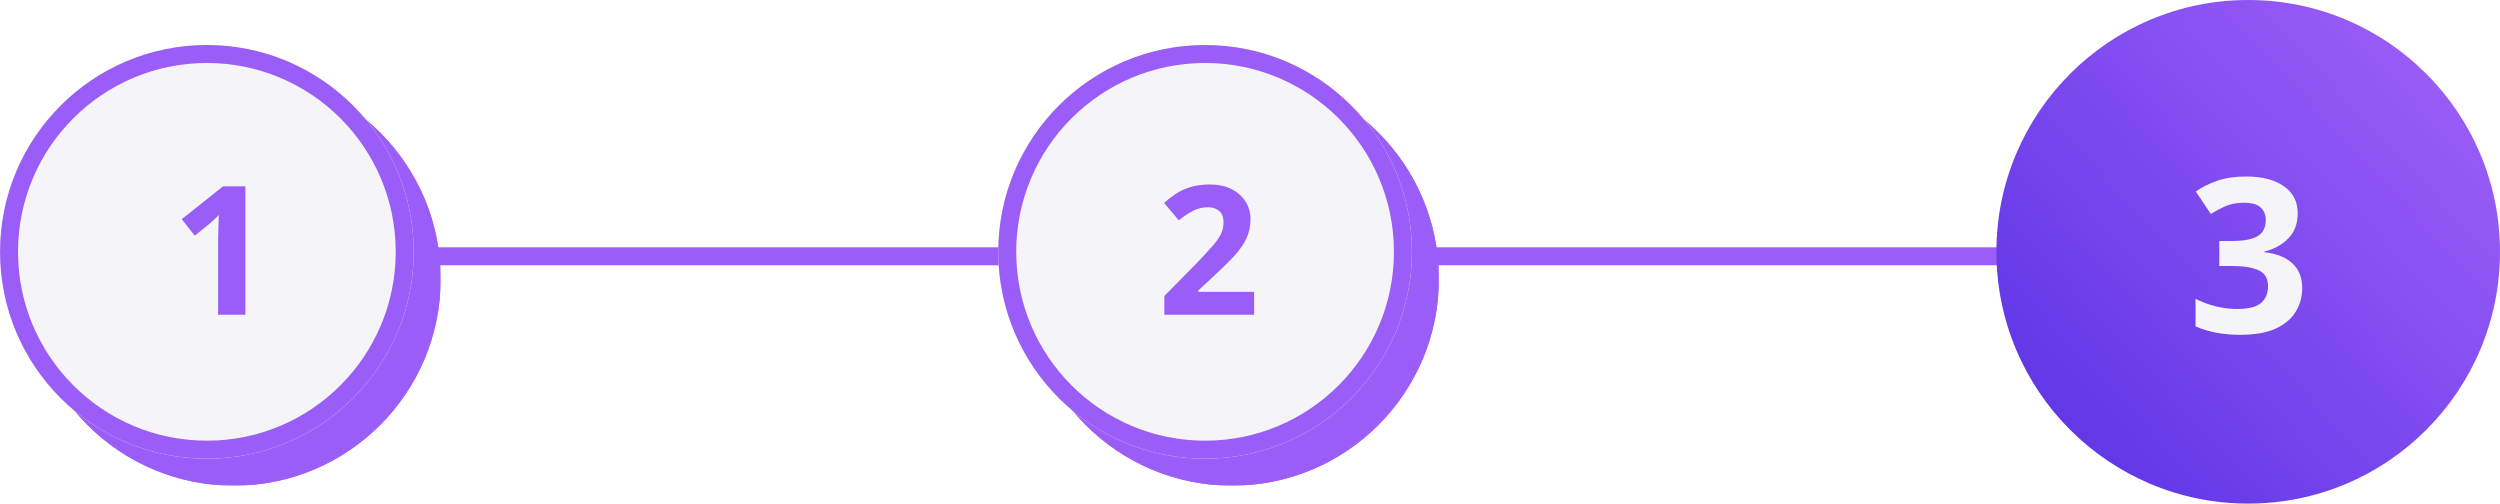
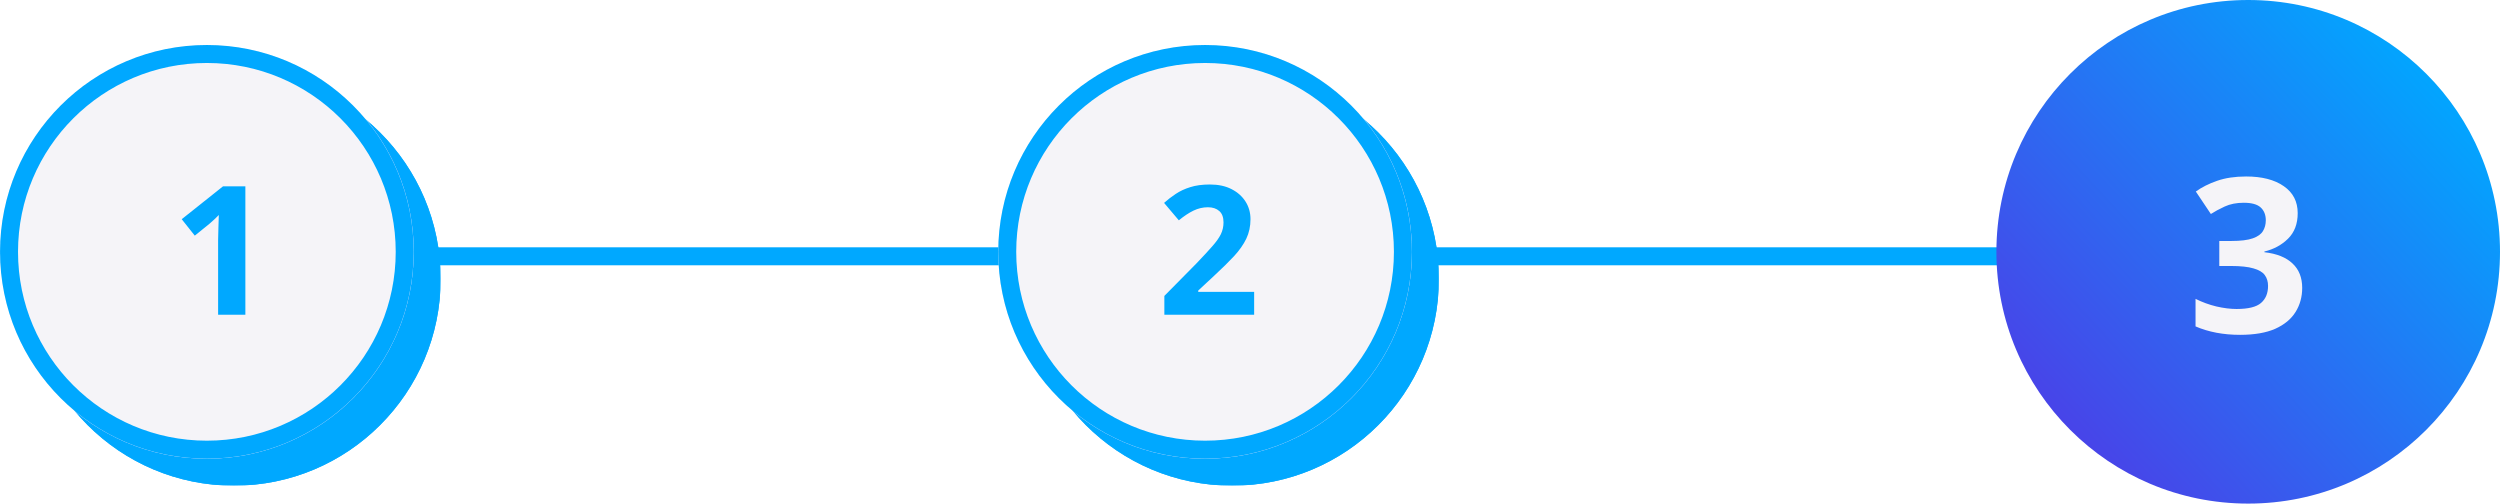
<svg xmlns="http://www.w3.org/2000/svg" width="278" height="56" viewBox="0 0 278 56">
  <defs>
    <linearGradient id="linear-gradient" y1="1" x2="0.909" y2="0.157" gradientUnits="objectBoundingBox">
      <stop offset="0" stop-color="#5630e4" />
-       <stop offset="1" stop-color="#9b5df7" />
+       <stop offset="1" stop-color="#00a8ff" />
    </linearGradient>
    <filter id="Ellipse_106" x="111" y="5" width="49" height="49" filterUnits="userSpaceOnUse">
      <feOffset dx="3" dy="3" input="SourceAlpha" />
      <feGaussianBlur result="blur" />
-       <feFlood flood-color="#9b5df7" />
+       <feFlood flood-color="#00a8ff" />
      <feComposite operator="in" in2="blur" />
      <feComposite in="SourceGraphic" />
    </filter>
    <filter id="Ellipse_107" x="0" y="5" width="49" height="49" filterUnits="userSpaceOnUse">
      <feOffset dx="3" dy="3" input="SourceAlpha" />
      <feGaussianBlur result="blur-2" />
-       <feFlood flood-color="#9b5df7" />
+       <feFlood flood-color="#00a8ff" />
      <feComposite operator="in" in2="blur-2" />
      <feComposite in="SourceGraphic" />
    </filter>
  </defs>
  <g id="Pasos" transform="translate(-822 -326)">
-     <line id="Line_58" data-name="Line 58" x2="180" transform="translate(865.5 354.5)" fill="none" stroke="#9b5df7" stroke-width="2" />
+     <line id="Line_58" data-name="Line 58" x2="180" transform="translate(865.5 354.5)" fill="none" stroke="#00a8ff" stroke-width="2" />
    <g id="Group_530" data-name="Group 530" transform="translate(322.433 -10.567)">
      <circle id="Ellipse_106-2" data-name="Ellipse 106" cx="28" cy="28" r="28" transform="translate(721.567 336.567)" fill="url(#linear-gradient)" />
      <text id="_3" data-name="3" transform="translate(757.567 373.567)" fill="#f5f4f8" font-size="24" font-family="Poppins-Black, Poppins" font-weight="800">
        <tspan x="-14.76" y="0">3</tspan>
      </text>
    </g>
    <g id="Group_533" data-name="Group 533" transform="translate(211.744 -5.256)">
      <g transform="matrix(1, 0, 0, 1, 610.26, 331.26)" filter="url(#Ellipse_106)">
-         <g id="Ellipse_106-3" data-name="Ellipse 106" transform="translate(111 5)" fill="#f5f4f8" stroke="#9b5df7" stroke-width="2">
+         <g id="Ellipse_106-3" data-name="Ellipse 106" transform="translate(111 5)" fill="#f5f4f8" stroke="#00a8ff" stroke-width="2">
          <circle cx="23" cy="23" r="23" stroke="none" />
          <circle cx="23" cy="23" r="22" fill="none" />
        </g>
      </g>
      <g transform="matrix(1, 0, 0, 1, 610.26, 331.26)" filter="url(#Ellipse_107)">
-         <g id="Ellipse_107-2" data-name="Ellipse 107" transform="translate(0 5)" fill="#f5f4f8" stroke="#9b5df7" stroke-width="2">
+         <g id="Ellipse_107-2" data-name="Ellipse 107" transform="translate(0 5)" fill="#f5f4f8" stroke="#00a8ff" stroke-width="2">
          <circle cx="23" cy="23" r="23" stroke="none" />
          <circle cx="23" cy="23" r="22" fill="none" />
        </g>
      </g>
-       <text id="_2" data-name="2" transform="translate(750.256 366.256)" fill="#9b5df7" font-size="20" font-family="Poppins-Black, Poppins" font-weight="800">
+       <text id="_2" data-name="2" transform="translate(750.256 366.256)" fill="#00a8ff" font-size="20" font-family="Poppins-Black, Poppins" font-weight="800">
        <tspan x="-11.32" y="0">2</tspan>
      </text>
-       <text id="_1" data-name="1" transform="translate(637.256 366.256)" fill="#9b5df7" font-size="20" font-family="Poppins-Black, Poppins" font-weight="800">
+       <text id="_1" data-name="1" transform="translate(637.256 366.256)" fill="#00a8ff" font-size="20" font-family="Poppins-Black, Poppins" font-weight="800">
        <tspan x="-7.98" y="0">1</tspan>
      </text>
    </g>
  </g>
</svg>
